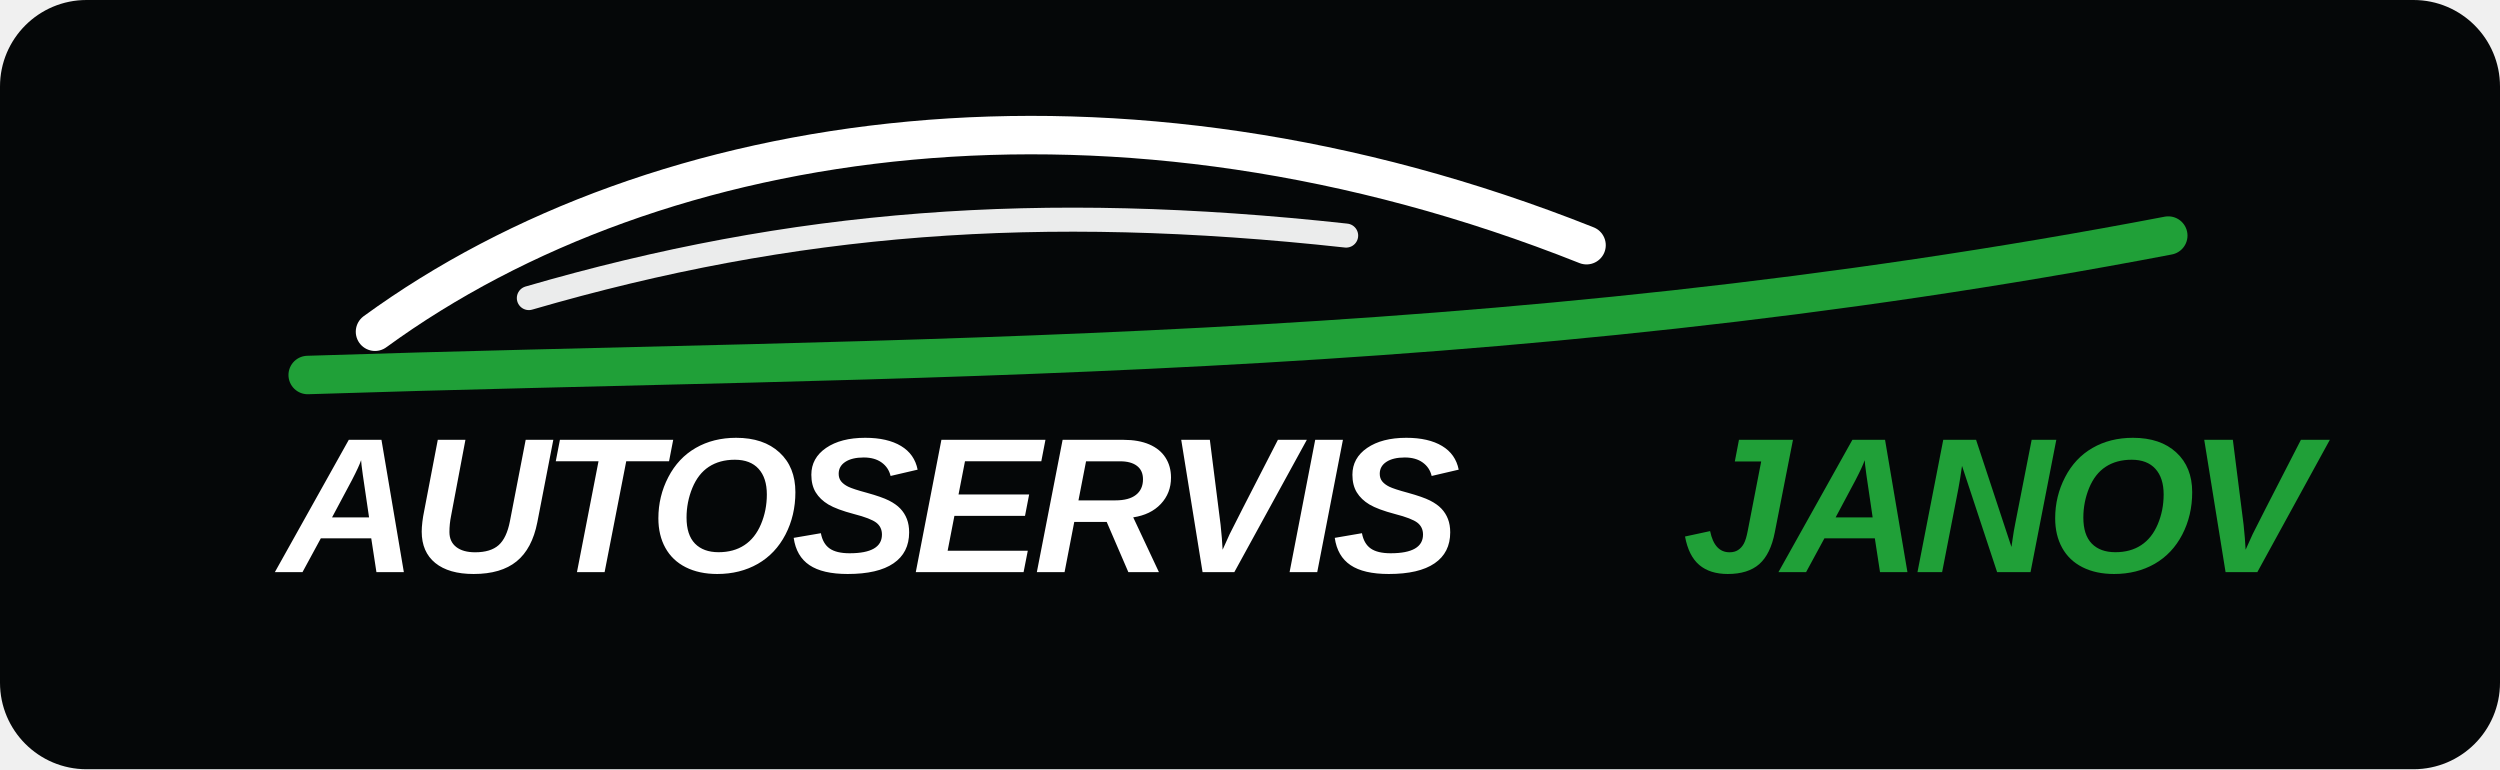
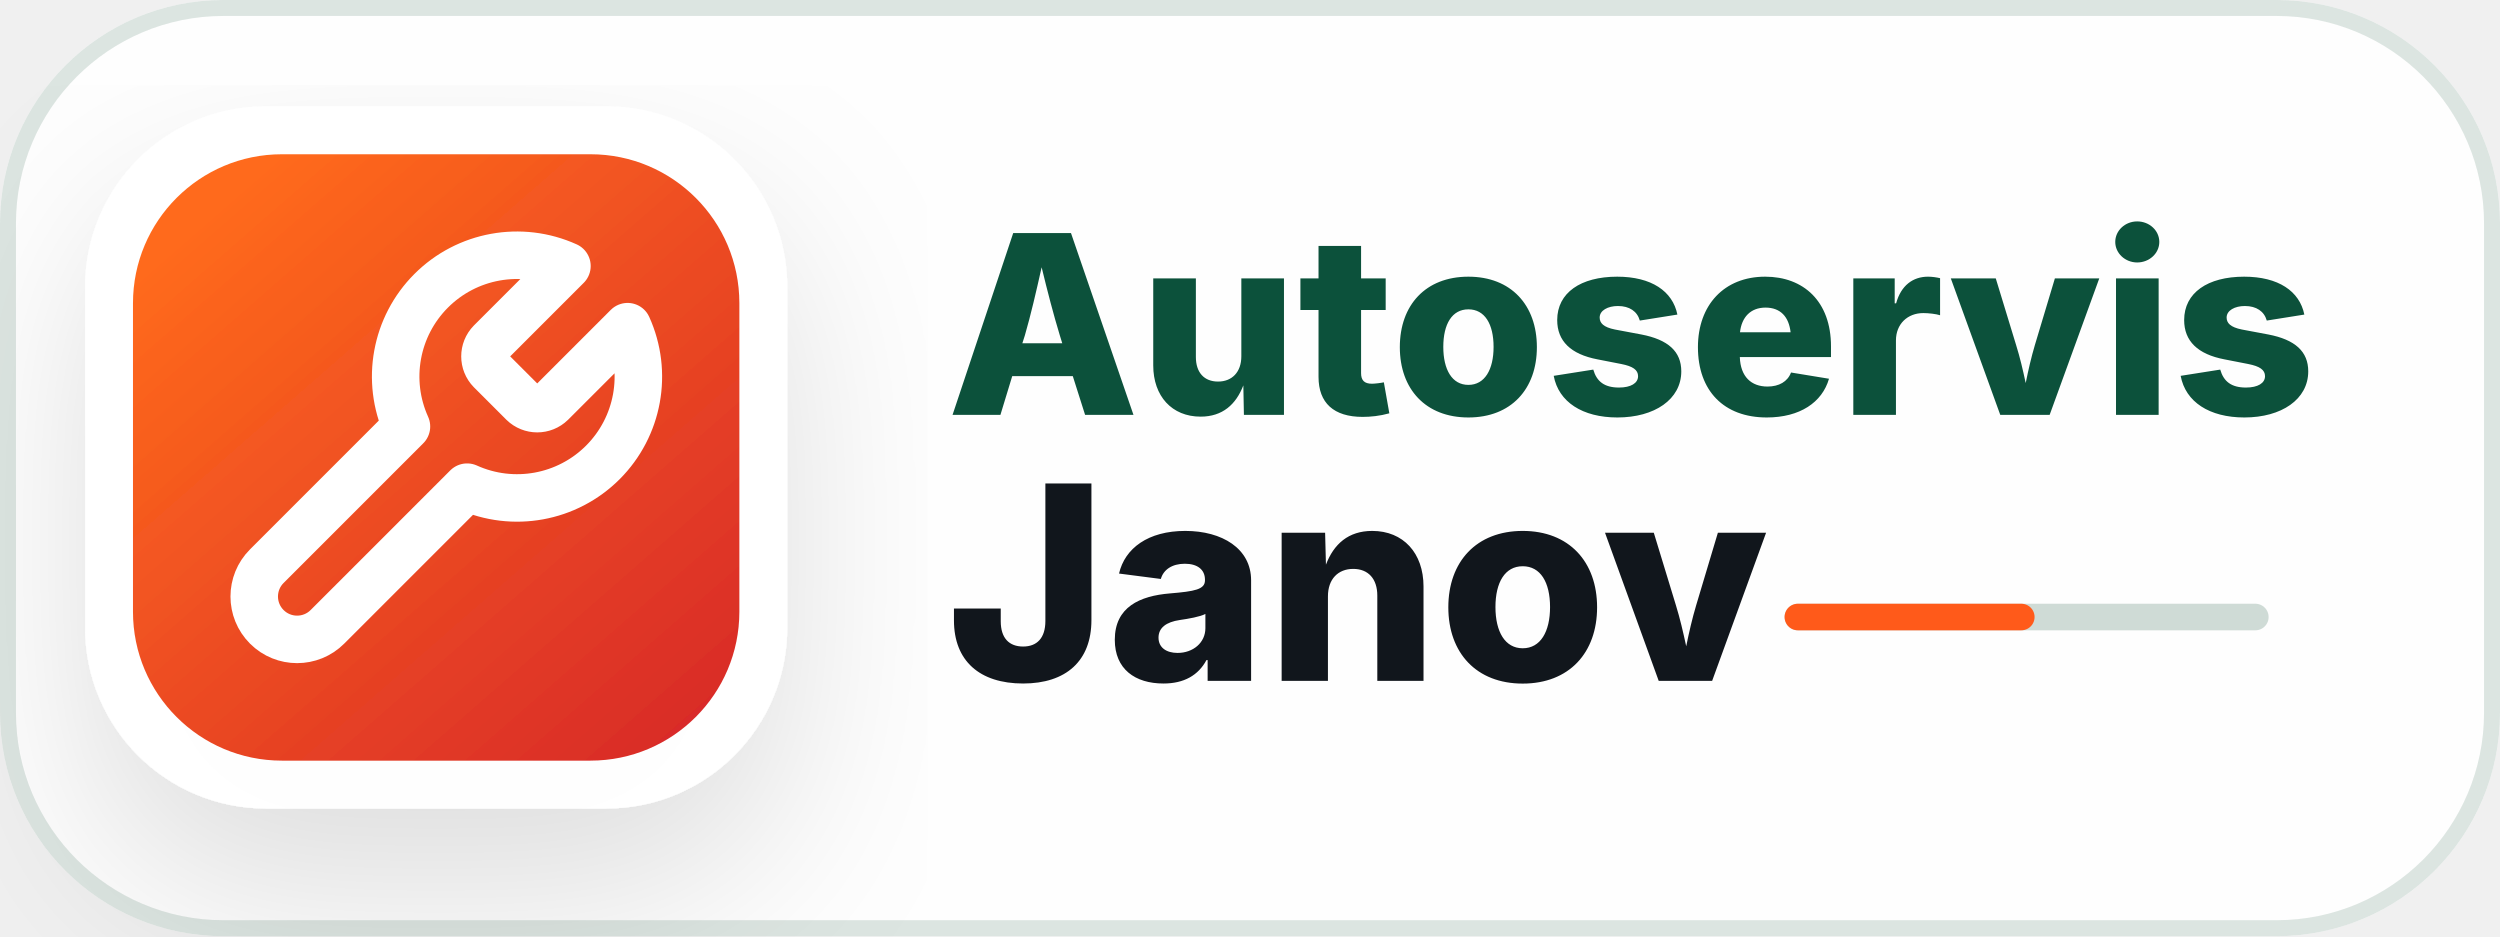
- <svg xmlns="http://www.w3.org/2000/svg" viewBox="0 0 520 160" role="img" aria-labelledby="title desc">
-   <rect width="520" height="160" rx="18" fill="#050708" />
-   <path d="M78 69 C137 26 232 12 330 51" fill="none" stroke="#ffffff" stroke-width="8" stroke-linecap="round" />
-   <path d="M64 78 C187 74 310 76 451 49" fill="none" stroke="#20a038" stroke-width="8" stroke-linecap="round" />
-   <path d="M110 62 C165 46 216 42 280 49" fill="none" stroke="#ffffff" stroke-width="5" stroke-linecap="round" opacity="0.92" />
-   <text x="58" y="119" fill="#ffffff" font-family="Arial Black, Arial, Inter, system-ui, sans-serif" font-size="40" font-style="italic" font-weight="900" letter-spacing="-1.5">AUTOSERVIS</text>
-   <text x="350" y="119" fill="#20a038" font-family="Arial Black, Arial, Inter, system-ui, sans-serif" font-size="40" font-style="italic" font-weight="900" letter-spacing="-1.5">JANOV</text>
+ <svg xmlns="http://www.w3.org/2000/svg" viewBox="0 0 470 176" role="img" aria-labelledby="title desc">
+   <defs>
+     <linearGradient id="markGradient" x1="58" y1="24" x2="154" y2="134" gradientUnits="userSpaceOnUse">
+       <stop offset="0" stop-color="#ff6a1c" />
+       <stop offset="1" stop-color="#d5252a" />
+     </linearGradient>
+     <filter id="softShadow" x="-20%" y="-20%" width="140%" height="150%" color-interpolation-filters="sRGB">
+       <feDropShadow dx="0" dy="16" stdDeviation="18" flood-color="#11161c" flood-opacity=".13" />
+     </filter>
+   </defs>
+   <rect x="0" y="0" width="470" height="176" rx="42" fill="#ffffff" opacity=".96" />
+   <rect x="1.5" y="1.5" width="467" height="173" rx="40.5" fill="none" stroke="#cfdbd6" stroke-opacity=".72" stroke-width="3" />
+   <g filter="url(#softShadow)">
+     <rect x="16" y="20" width="132" height="132" rx="34" fill="#ffffff" opacity=".94" />
+     <rect x="25" y="29" width="114" height="114" rx="28" fill="url(#markGradient)" />
+   </g>
+   <path d="M14.7 6.3a1 1 0 0 0 0 1.4l1.6 1.6a1 1 0 0 0 1.4 0l3.77-3.77a6 6 0 0 1-7.94 7.94l-6.91 6.91a2.12 2.12 0 0 1-3-3l6.91-6.91a6 6 0 0 1 7.94-7.94l-3.76 3.76Z" transform="translate(36.4 40.4) scale(3.8)" fill="none" stroke="#ffffff" stroke-width="2.35" stroke-linecap="round" stroke-linejoin="round" />
+   <text x="178" y="78" fill="#0c513b" font-family="Inter, SF Pro Display, Helvetica Neue, Arial, sans-serif" font-size="47" font-weight="840" letter-spacing="0">Autoservis</text>
+   <text x="178" y="128" fill="#11161c" font-family="Inter, SF Pro Display, Helvetica Neue, Arial, sans-serif" font-size="51" font-weight="840" letter-spacing="0">Janov</text>
+   <path d="M338 116h86" fill="none" stroke="#cfdbd6" stroke-width="5" stroke-linecap="round" />
+   <path d="M338 116h42" fill="none" stroke="#ff5a1a" stroke-width="5" stroke-linecap="round" />
</svg>
